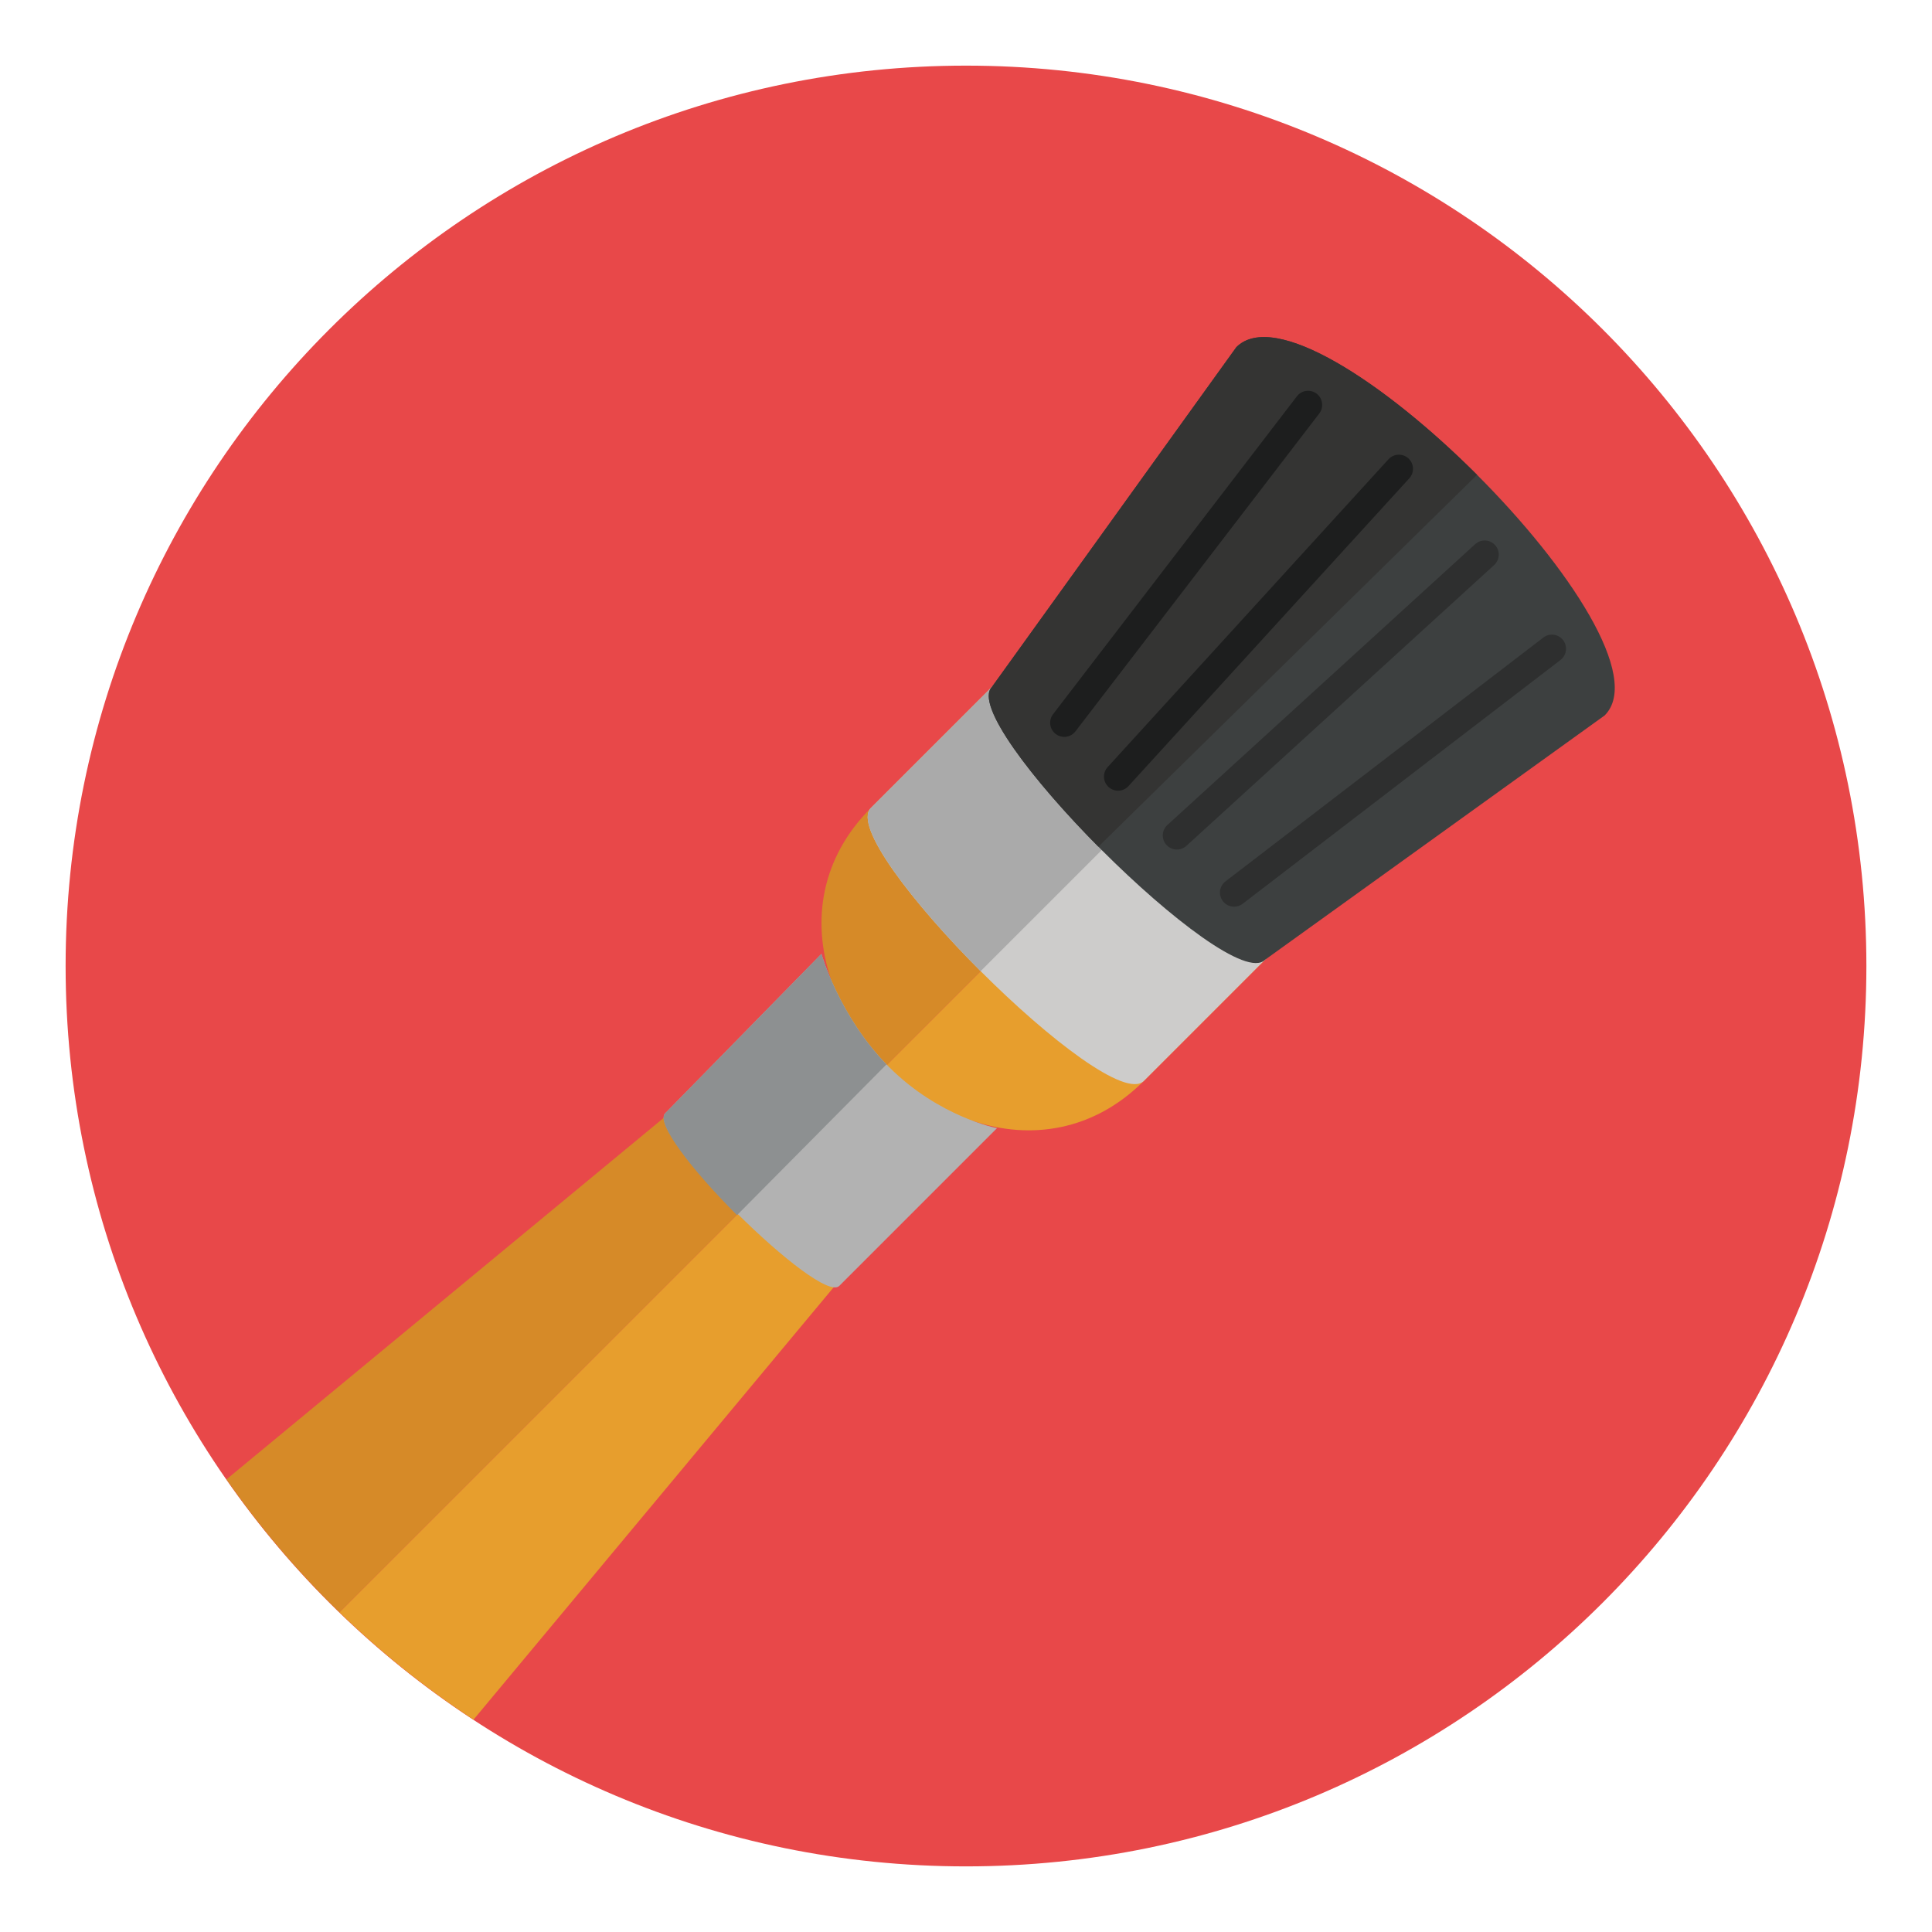
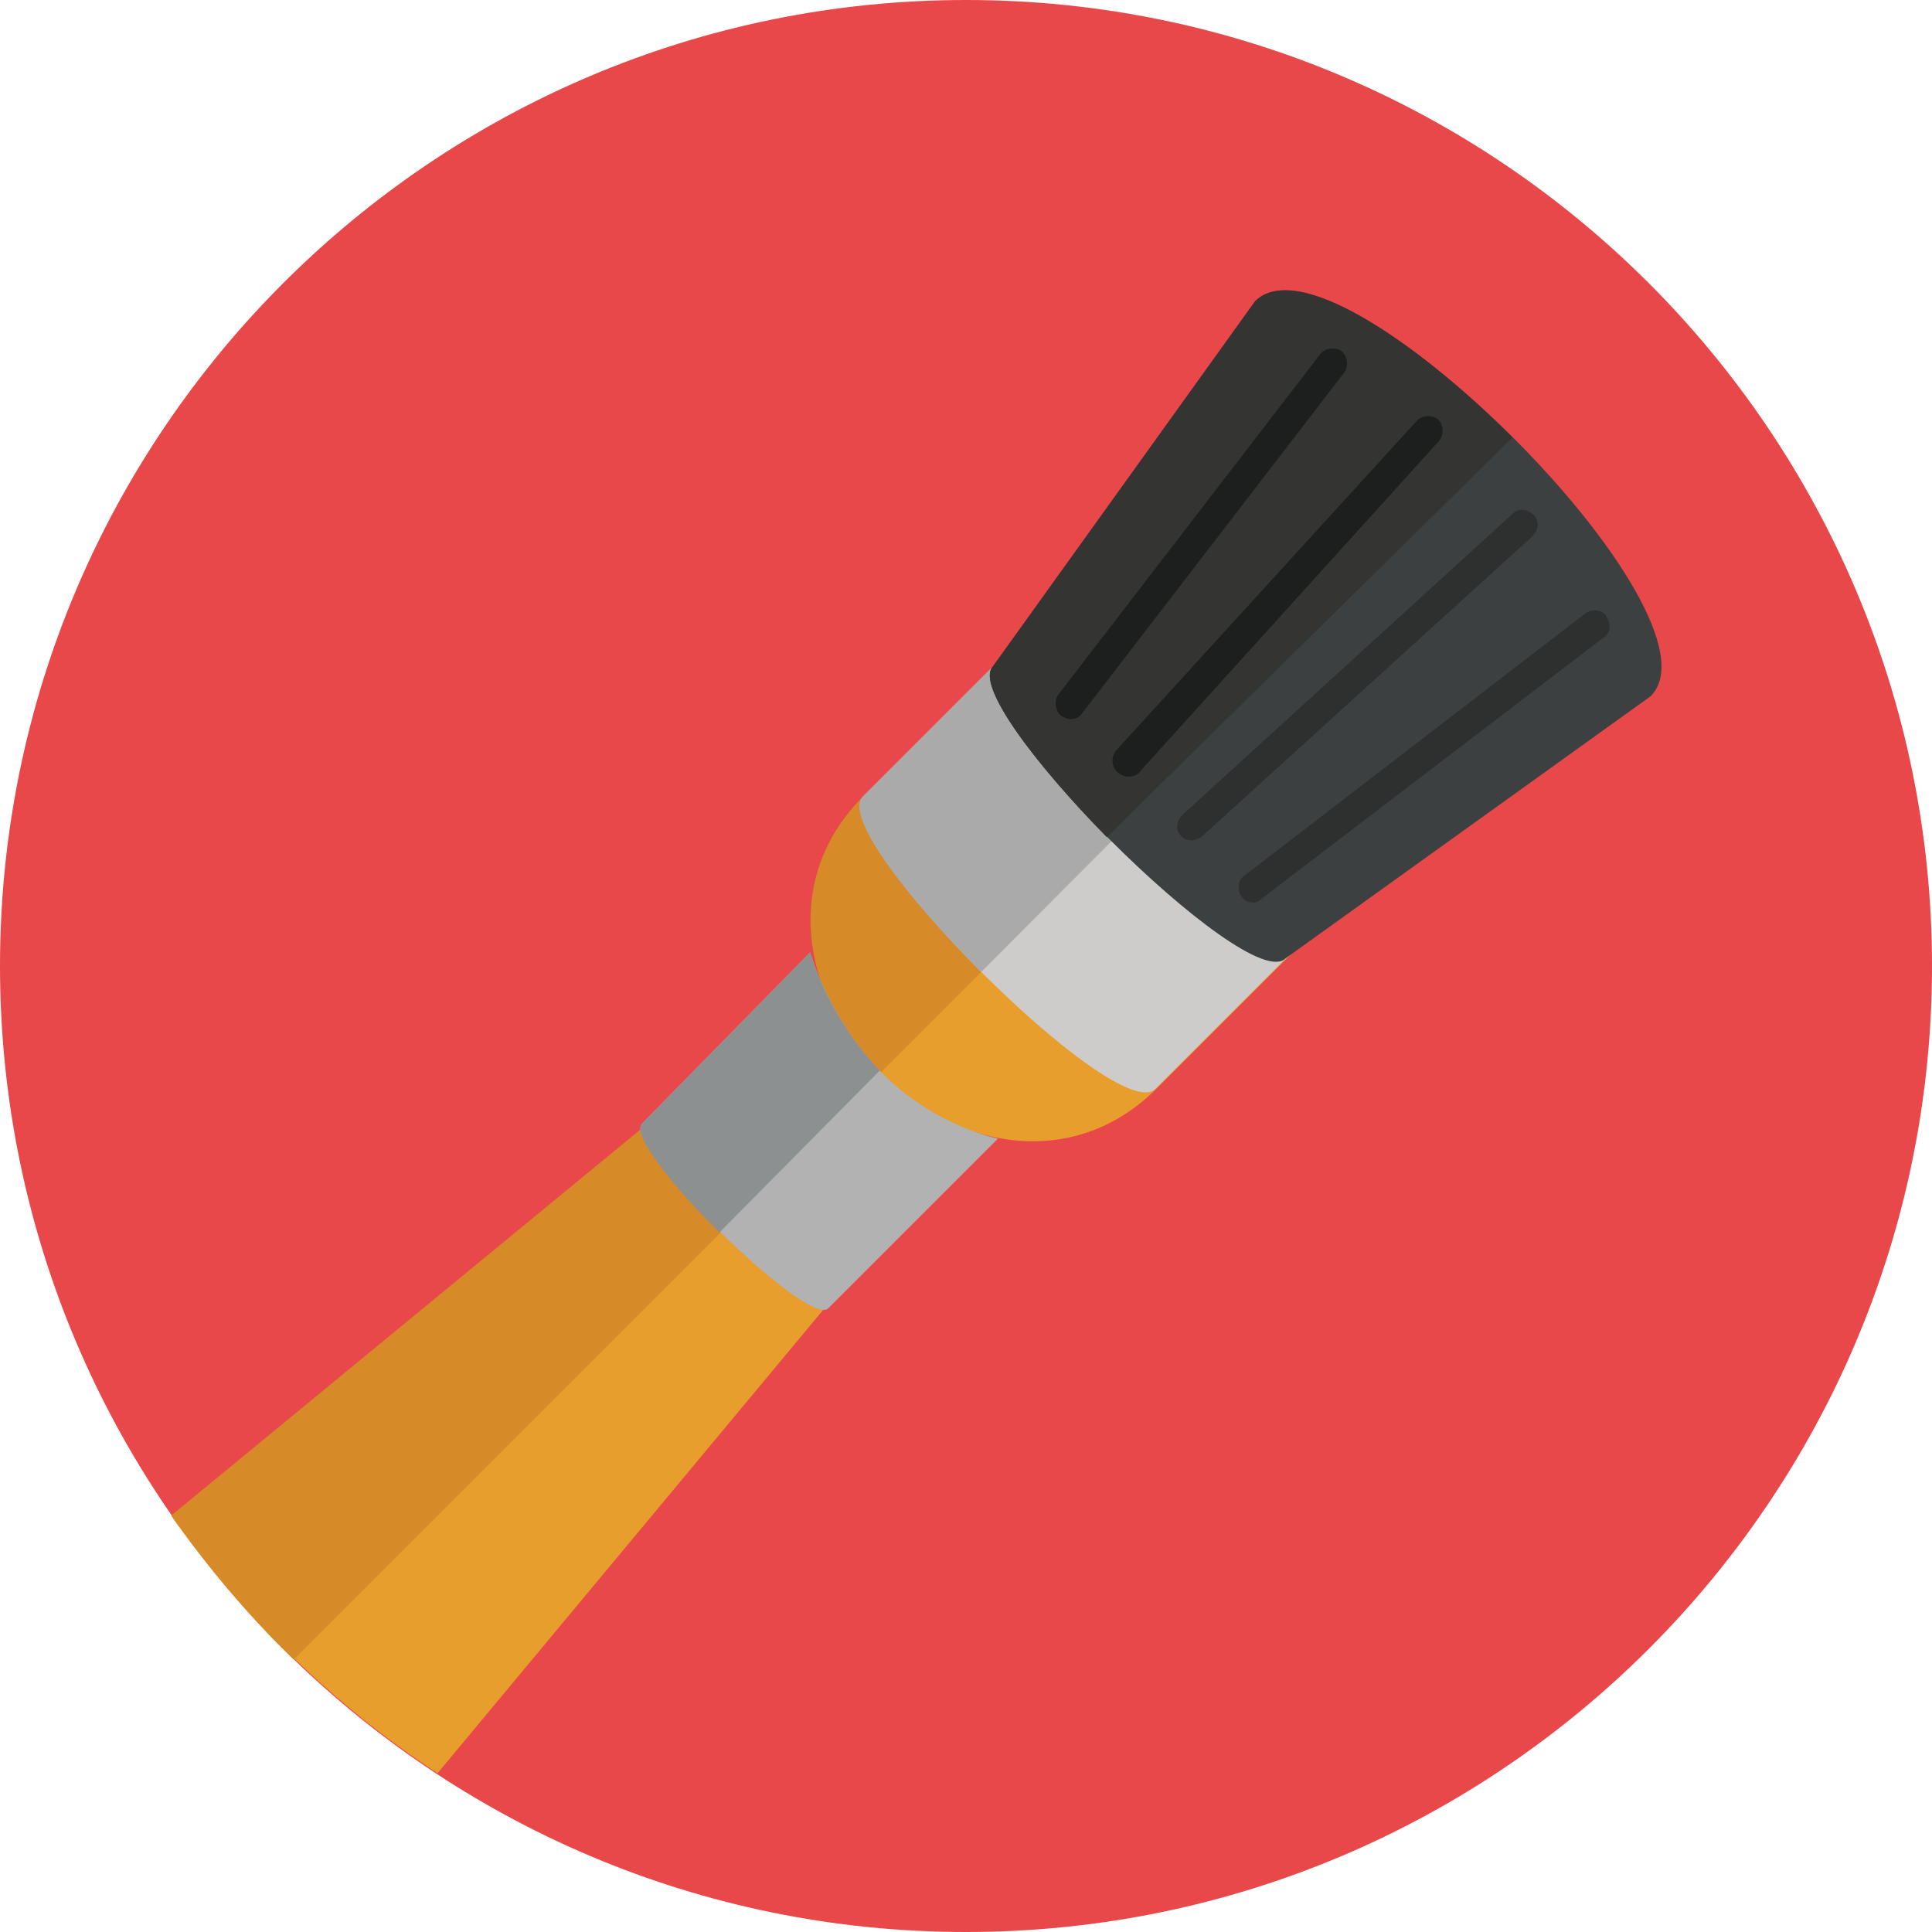
- <svg xmlns="http://www.w3.org/2000/svg" version="1.1" id="Layer_1" x="0px" y="0px" width="136.914px" height="136.914px" viewBox="0 0 136.914 136.914" enable-background="new 0 0 136.914 136.914" xml:space="preserve">
+ <svg xmlns="http://www.w3.org/2000/svg" version="1.1" id="Layer_1" x="0px" y="0px" viewBox="0 90 612 612" enable-background="new 0 90 612 612" xml:space="preserve">
  <g>
    <g>
-       <path fill="#E84849" d="M4.65,68.457c0-35.239,28.566-63.806,63.807-63.806s63.807,28.566,63.807,63.806    c0,35.242-28.566,63.807-63.807,63.807S4.65,103.699,4.65,68.457z" />
+       <path fill="#E84849" d="M0,396C0,227.2,137.2,90,306,90s306,137.2,306,306S474.8,702,306,702S0,564.8,0,396z" />
    </g>
    <g>
-       <path fill="none" d="M4.65,68.457c0-35.239,28.566-63.806,63.807-63.806s63.807,28.566,63.807,63.806    c0,35.242-28.566,63.807-63.807,63.807S4.65,103.699,4.65,68.457z" />
+       <path fill="none" d="M0,396C0,227.2,137.2,90,306,90s306,137.2,306,306S474.8,702,306,702S0,564.8,0,396z" />
    </g>
    <g>
      <g>
        <g>
          <g>
-             <path fill="#E79E2D" d="M81.059,76.603l20.697-20.699c5.342-5.341-0.021-8.64-5.363-13.98l-72.338,72.336       c2.914,2.824,6.094,5.373,9.502,7.605l35.35-42.441C73.076,80.837,77.551,80.113,81.059,76.603z" />
+             <path fill="#E79E2D" d="M366.4,434.8l99.3-99.3c25.4-25.4,0-41.2-25.9-67.1L93,615.2c13.9,13.4,29.3,25.9,45.6,36.5       l169.3-203.4C328.1,455,349.6,451.6,366.4,434.8z" />
          </g>
        </g>
        <g>
          <g>
-             <path fill="#D68A28" d="M24.055,114.259l72.338-72.336c-5.34-5.341-8.639-10.704-13.98-5.362L61.715,57.26       c-3.508,3.507-4.234,7.979-2.82,12.153l-42.846,35.424C18.41,108.234,21.094,111.388,24.055,114.259z" />
+             <path fill="#D68A28" d="M93,615.7l346.8-346.8c-25.4-25.4-41.2-51.3-67.1-25.9l-99.3,99.3c-16.8,16.8-20.1,38.4-13.4,58.5       L54.2,570.1C65.7,586.4,78.7,601.8,93,615.7z" />
          </g>
        </g>
      </g>
      <g>
-         <path fill="#CDCCCB" d="M97.109,41.209c-5.342-5.343-9.355-9.99-14.697-4.648L61.715,57.26     c-2.521,2.521,16.82,21.866,19.344,19.343l20.697-20.699C107.098,50.563,102.449,46.549,97.109,41.209z" />
+         <path fill="#CDCCCB" d="M443.2,265.1c-25.4-25.4-45.1-48-70.5-22.1l-99.3,99.3c-12,12,80.6,105,92.6,92.6l99.3-99.3     C491.1,310.1,468.6,290.5,443.2,265.1z" />
      </g>
      <g>
-         <path fill="#AAAAAA" d="M97.109,41.209c-5.342-5.343-9.355-9.99-14.697-4.648L61.715,57.26c-1.262,1.26,2.945,6.726,7.779,11.562     L97.109,41.209z" />
+         <path fill="#AAAAAA" d="M443.2,265.1c-25.4-25.4-45.1-48-70.5-22.1l-99.3,99.3c-6.2,6.2,13.9,32.1,37.4,55.6L443.2,265.1z" />
      </g>
      <g>
-         <path fill="#B2B2B2" d="M63.012,75.623c-3.541-3.541-4.799-8.027-4.799-8.027L47.137,78.898     c-1.363,1.361,10.975,13.594,12.338,12.23l11.18-11.18C70.654,79.949,66.555,79.166,63.012,75.623z" />
+         <path fill="#B2B2B2" d="M279.6,430.1c-16.8-16.8-23-38.4-23-38.4l-53.2,54.2c-6.7,6.7,52.8,65.2,59,58.5l53.7-53.7     C316.6,450.7,296.9,447.3,279.6,430.1z" />
      </g>
      <g>
-         <path fill="#8D9091" d="M62.82,75.433c-3.389-3.506-4.607-7.838-4.607-7.838L47.137,78.898c-0.682,0.682,1.887,4.008,5.094,7.215     L62.82,75.433z" />
+         <path fill="#8D9091" d="M278.7,429.1c-16.3-16.8-22.1-37.4-22.1-37.4l-53.2,54.2c-3.4,3.4,9.1,19.2,24.5,34.5L278.7,429.1z" />
      </g>
      <g>
-         <path fill="#3D4040" d="M87.615,24.602l-17.32,24.076C67.773,51.2,87.117,70.544,89.639,68.023L113.717,50.7     C119.055,45.361,92.957,19.262,87.615,24.602z" />
+         <path fill="#3D4040" d="M397.6,185.4l-83,115.6c-12,12,80.6,104.6,92.6,92.6l115.6-83C548.7,285.2,423.5,160,397.6,185.4z" />
      </g>
      <g>
-         <path fill="#343433" d="M87.615,24.602l-17.32,24.076c-1.24,1.24,2.807,6.549,7.543,11.325l26.836-26.353     C98.148,27.125,90.287,21.933,87.615,24.602z" />
+         <path fill="#343433" d="M397.6,185.4l-83,115.6c-5.8,5.8,13.4,31.2,36,54.2l128.5-126.6C448,197.4,410.6,172.5,397.6,185.4z" />
      </g>
      <g>
-         <path fill="#1D1E1E" d="M75.42,52.221c-0.213,0-0.428-0.067-0.609-0.207c-0.438-0.336-0.52-0.964-0.184-1.401l17.279-22.527     c0.334-0.439,0.963-0.521,1.4-0.186c0.439,0.336,0.521,0.964,0.186,1.402L76.213,51.83C76.016,52.086,75.719,52.221,75.42,52.221     z" />
+         <path fill="#1D1E1E" d="M339.1,317.8c-1,0-1.9-0.5-2.9-1c-1.9-1.4-2.4-4.8-1-6.7l83-107.9c1.4-1.9,4.8-2.4,6.7-1     c1.9,1.4,2.4,4.8,1,6.7l-83,107.9C342,317.3,340.5,317.8,339.1,317.8z" />
      </g>
      <g>
-         <path fill="#2E2F2F" d="M87.455,64.254c-0.301,0-0.598-0.135-0.793-0.392c-0.336-0.438-0.254-1.066,0.184-1.402l22.525-17.279     c0.439-0.336,1.066-0.253,1.402,0.185c0.336,0.438,0.254,1.066-0.184,1.402L88.064,64.047     C87.883,64.187,87.668,64.254,87.455,64.254z" />
+         <path fill="#2E2F2F" d="M397.1,375.9c-1.4,0-2.9-0.5-3.8-1.9c-1.4-1.9-1.4-5.3,1-6.7l107.9-83c1.9-1.4,5.3-1.4,6.7,1     c1.4,2.4,1.4,5.3-1,6.7L400,374.4C399,375.4,398.1,375.9,397.1,375.9z" />
      </g>
      <g>
-         <path fill="#2E2F2F" d="M83.402,60.204c-0.271,0-0.541-0.11-0.738-0.326c-0.373-0.408-0.344-1.04,0.064-1.413l21.811-19.901     c0.408-0.372,1.041-0.343,1.412,0.065c0.373,0.407,0.344,1.04-0.064,1.412L84.076,59.942     C83.885,60.117,83.643,60.204,83.402,60.204z" />
+         <path fill="#2E2F2F" d="M377.5,356.2c-1.4,0-2.4-0.5-3.4-1.4c-1.9-1.9-1.4-4.8,0.5-6.7l104.6-95.4c1.9-1.9,4.8-1.4,6.7,0.5     c1.9,1.9,1.4,4.8-0.5,6.7l-104.6,95C379.9,355.7,378.4,356.2,377.5,356.2z" />
      </g>
      <g>
-         <path fill="#1D1E1E" d="M79.234,56.034c-0.24,0-0.482-0.087-0.674-0.262c-0.408-0.372-0.438-1.005-0.064-1.412l19.9-21.811     c0.371-0.407,1.006-0.437,1.412-0.065c0.408,0.372,0.438,1.005,0.064,1.413l-19.9,21.811     C79.775,55.923,79.506,56.034,79.234,56.034z" />
+         <path fill="#1D1E1E" d="M357.3,336c-1,0-2.4-0.5-3.4-1.4c-1.9-1.9-1.9-4.8-0.5-6.7l95.4-104.6c1.9-1.9,4.8-1.9,6.7-0.5     c1.9,1.9,1.9,4.8,0.5,6.7l-95,105C360.2,335.6,358.8,336,357.3,336z" />
      </g>
    </g>
    <g>
-       <path fill="none" d="M4.65,68.457c0-35.239,28.566-63.806,63.807-63.806s63.807,28.566,63.807,63.806    c0,35.242-28.566,63.807-63.807,63.807S4.65,103.699,4.65,68.457z" />
+       <path fill="none" d="M0,396C0,227.2,137.2,90,306,90s306,137.2,306,306S474.8,702,306,702S0,564.8,0,396z" />
    </g>
  </g>
</svg>
